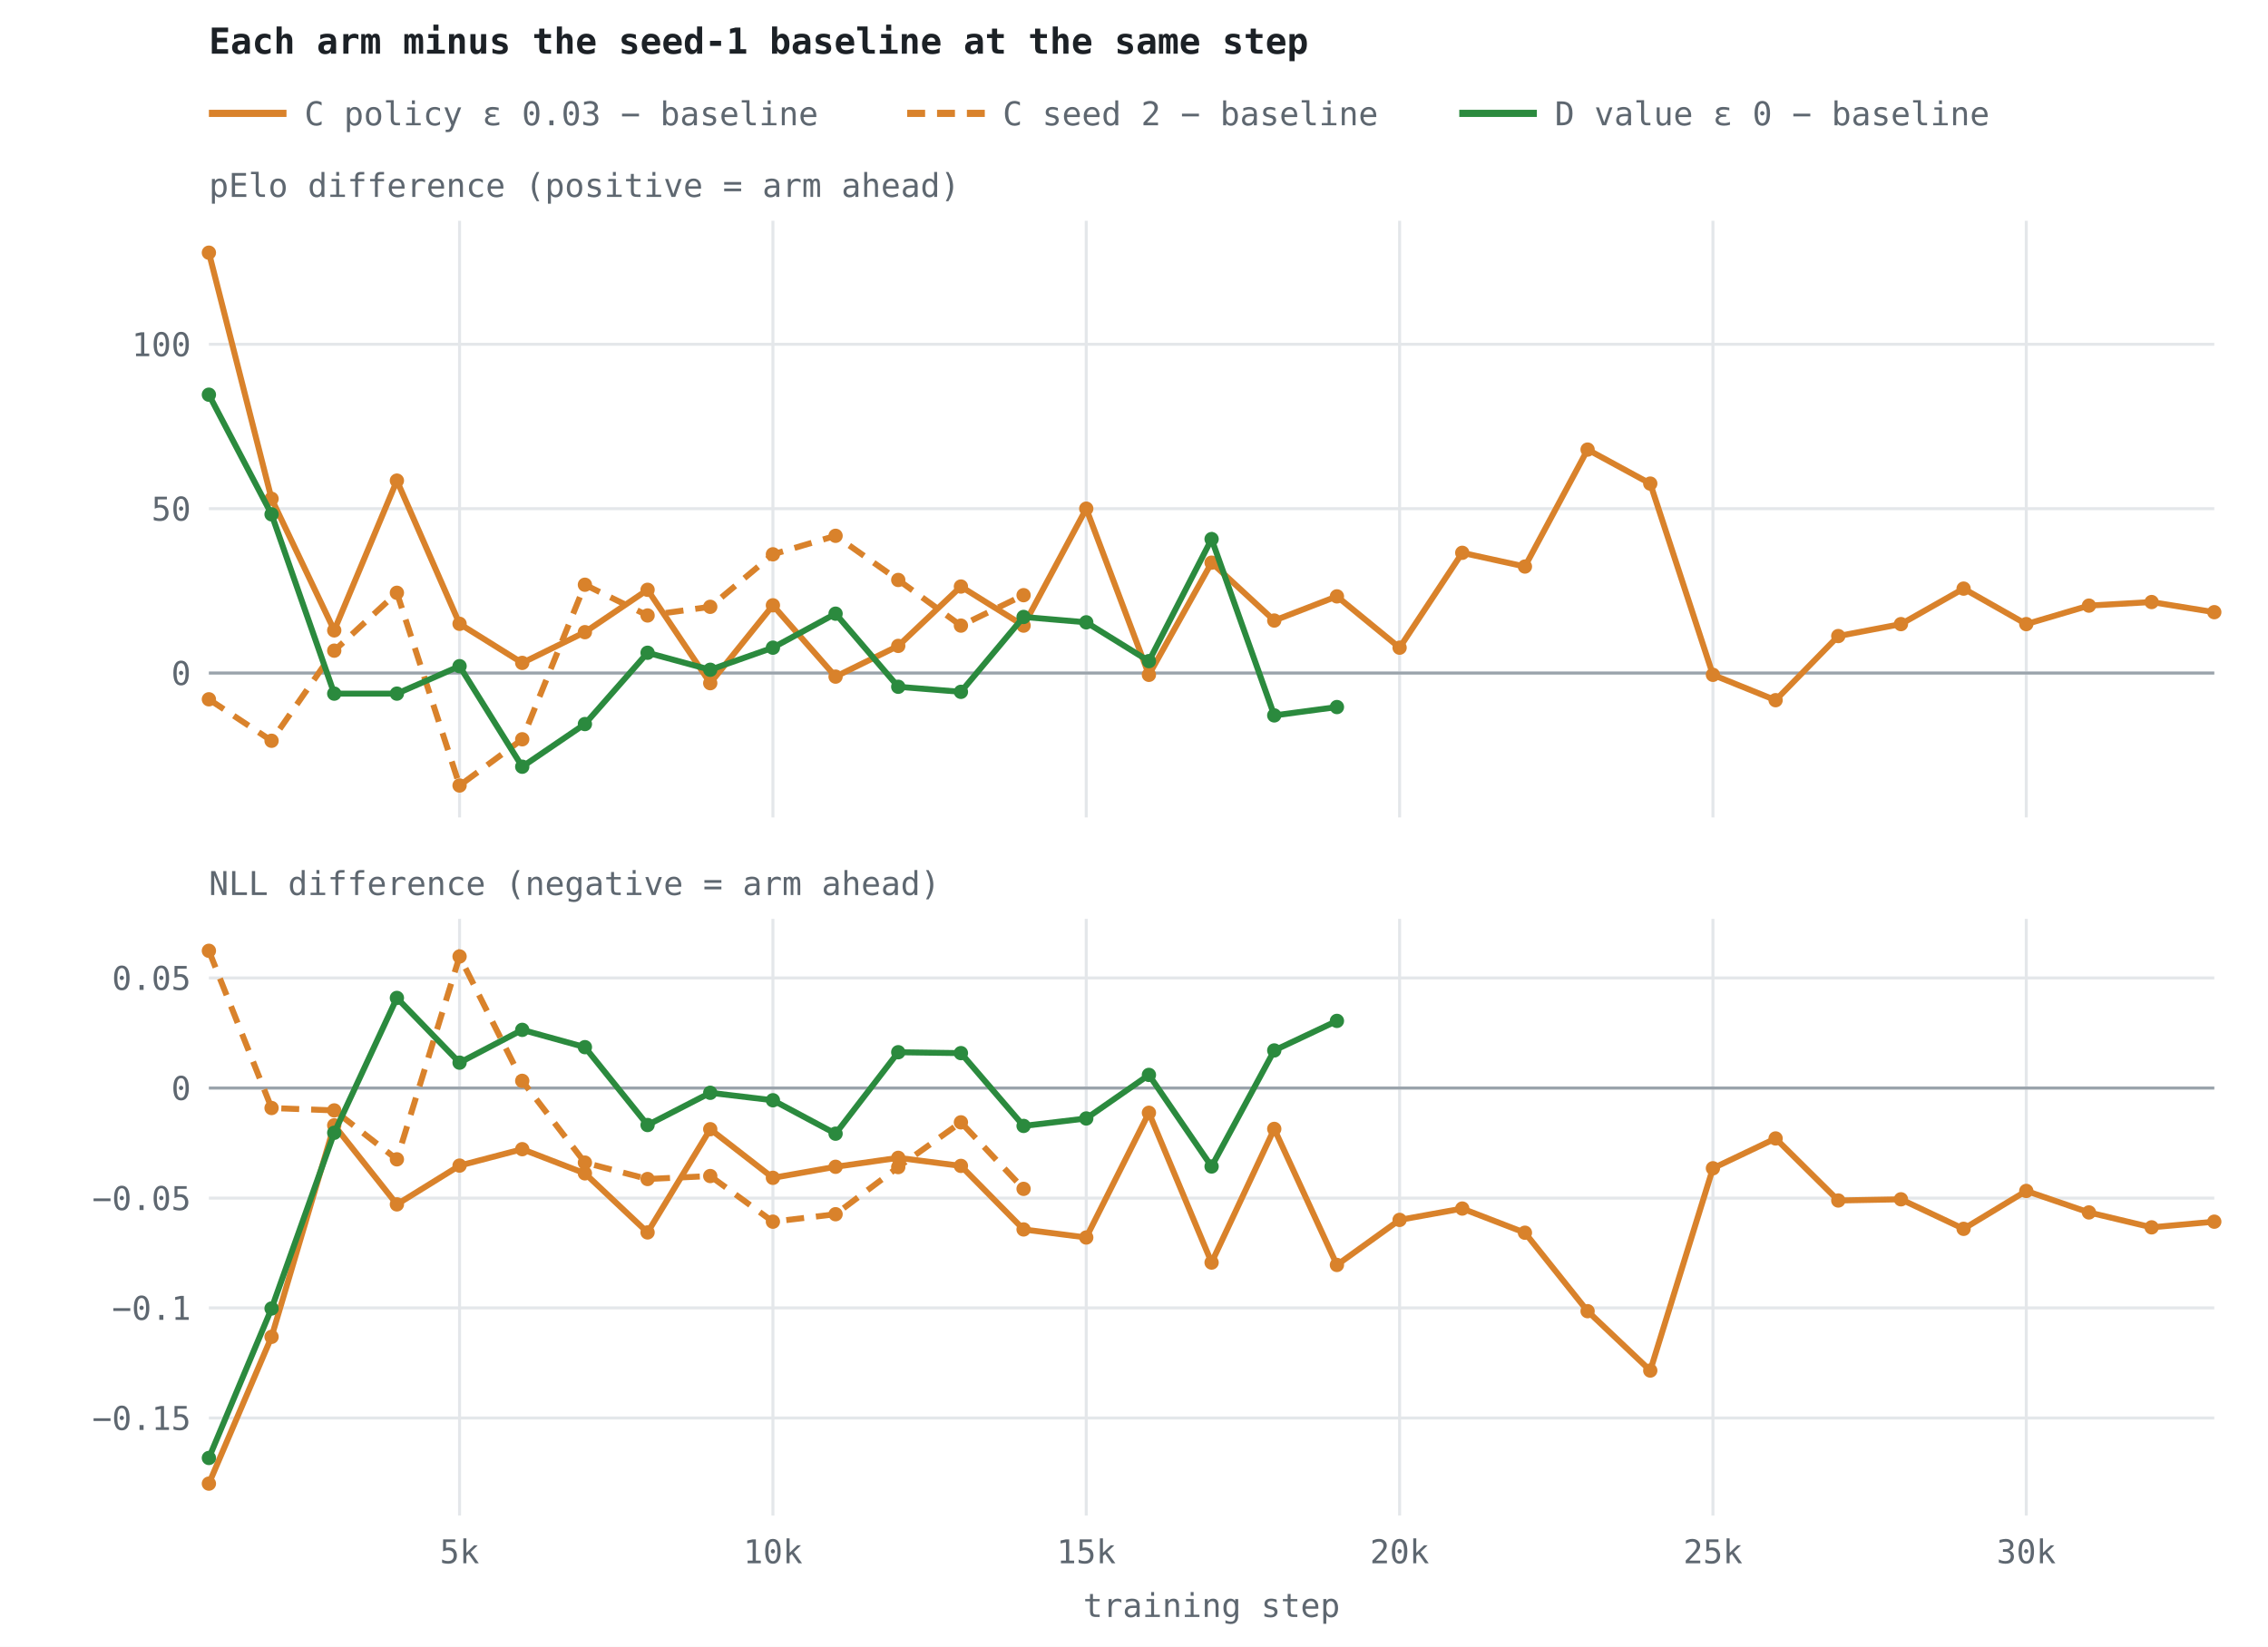
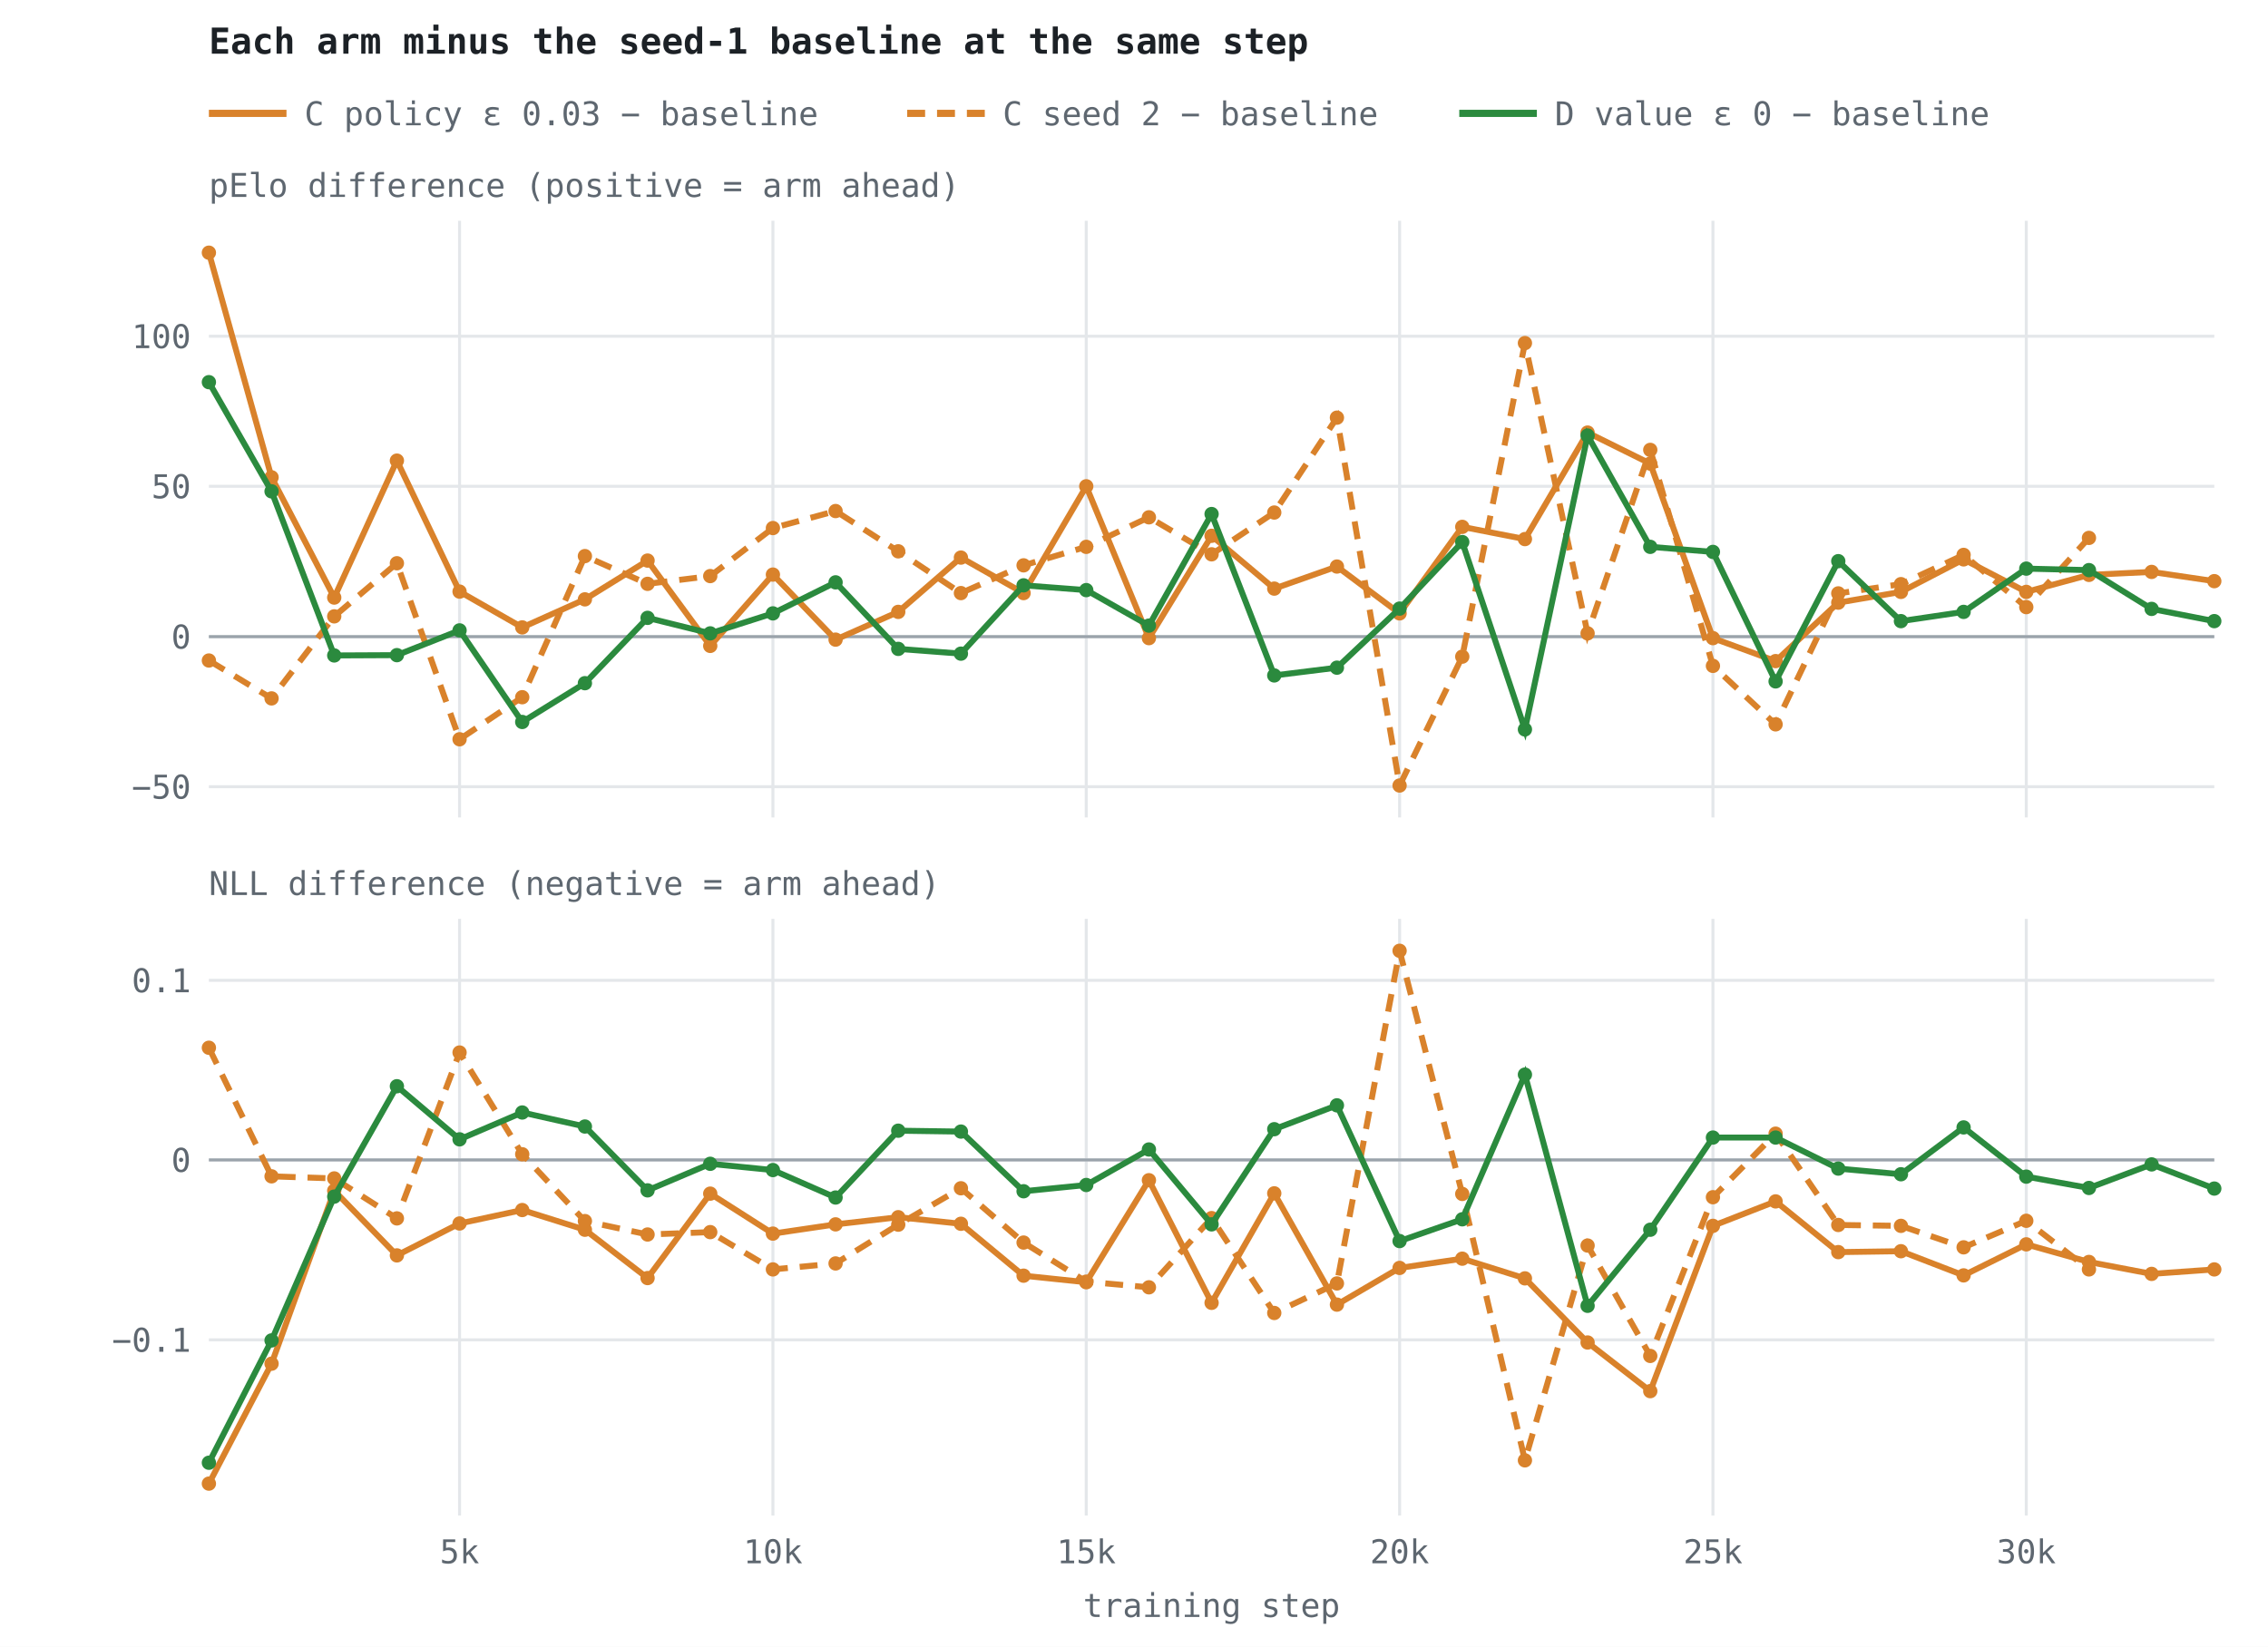
<svg xmlns="http://www.w3.org/2000/svg" viewBox="0 0 760 552" role="img" aria-label="Each arm minus the seed-1 baseline at the same step">
  <style>.bg{fill:#FFFFFF}.t{fill:#5E6770;font:11px ui-monospace,Menlo,monospace}.tt{fill:#1C2126;font:600 12px ui-monospace,Menlo,monospace}.g{stroke:#E4E7EA;stroke-width:1}.z{stroke:#9AA3AB;stroke-width:1}@media (prefers-color-scheme:dark){.bg{fill:#14171A}.t{fill:#9AA3AB}.tt{fill:#E6E9EC}.g{stroke:#262B30}.z{stroke:#5E6770}}</style>
  <rect class="bg" width="760" height="552" />
  <text class="tt" x="70" y="18">Each arm minus the seed-1 baseline at the same step</text>
  <line x1="70" y1="38" x2="96" y2="38" stroke="#D9822B" stroke-width="2.4" />
  <text class="t" x="102" y="42">C policy ε 0.03 − baseline</text>
  <line x1="304" y1="38" x2="330" y2="38" stroke="#D9822B" stroke-width="2.4" stroke-dasharray="6 4" />
  <text class="t" x="336" y="42">C seed 2 − baseline</text>
  <line x1="489" y1="38" x2="515" y2="38" stroke="#2B8A3E" stroke-width="2.4" />
  <text class="t" x="521" y="42">D value ε 0 − baseline</text>
-   <line class="g" x1="70" y1="225.6" x2="742" y2="225.6" />
-   <text class="t" x="64" y="229.6" text-anchor="end">0</text>
-   <line class="g" x1="70" y1="170.5" x2="742" y2="170.5" />
-   <text class="t" x="64" y="174.5" text-anchor="end">50</text>
-   <line class="g" x1="70" y1="115.4" x2="742" y2="115.4" />
-   <text class="t" x="64" y="119.4" text-anchor="end">100</text>
+   <line class="g" x1="70" y1="263.7" x2="742" y2="263.7" />
+   <text class="t" x="64" y="267.7" text-anchor="end">−50</text>
+   <line class="g" x1="70" y1="213.4" x2="742" y2="213.4" />
+   <text class="t" x="64" y="217.4" text-anchor="end">0</text>
+   <line class="g" x1="70" y1="163.0" x2="742" y2="163.0" />
+   <text class="t" x="64" y="167.0" text-anchor="end">50</text>
+   <line class="g" x1="70" y1="112.7" x2="742" y2="112.7" />
+   <text class="t" x="64" y="116.7" text-anchor="end">100</text>
  <line class="g" x1="154.0" y1="74" x2="154.0" y2="274" />
  <line class="g" x1="259.0" y1="74" x2="259.0" y2="274" />
  <line class="g" x1="364.0" y1="74" x2="364.0" y2="274" />
  <line class="g" x1="469.0" y1="74" x2="469.0" y2="274" />
  <line class="g" x1="574.0" y1="74" x2="574.0" y2="274" />
  <line class="g" x1="679.0" y1="74" x2="679.0" y2="274" />
-   <line class="z" x1="70" y1="225.6" x2="742" y2="225.6" />
+   <line class="z" x1="70" y1="213.4" x2="742" y2="213.4" />
  <text class="t" x="70" y="66">pElo difference (positive = arm ahead)</text>
-   <path d="M70.0,84.7 L91.0,167.2 L112.0,211.3 L133.0,161.1 L154.0,209.1 L175.0,222.2 L196.0,211.9 L217.0,197.7 L238.0,229.0 L259.0,202.9 L280.0,226.8 L301.0,216.5 L322.0,196.6 L343.0,209.7 L364.0,170.5 L385.0,226.2 L406.0,188.6 L427.0,208.0 L448.0,199.9 L469.0,217.1 L490.0,185.3 L511.0,189.9 L532.0,150.7 L553.0,162.1 L574.0,226.2 L595.0,234.7 L616.0,213.2 L637.0,209.2 L658.0,197.3 L679.0,209.2 L700.0,203.0 L721.0,201.8 L742.0,205.2" fill="none" stroke="#D9822B" stroke-width="2" />
+   <path d="M70.0,84.7 L91.0,160.0 L112.0,200.3 L133.0,154.4 L154.0,198.3 L175.0,210.3 L196.0,200.9 L217.0,187.9 L238.0,216.5 L259.0,192.6 L280.0,214.4 L301.0,205.1 L322.0,186.9 L343.0,198.8 L364.0,163.0 L385.0,213.9 L406.0,179.6 L427.0,197.3 L448.0,189.9 L469.0,205.6 L490.0,176.6 L511.0,180.7 L532.0,145.0 L553.0,155.4 L574.0,213.9 L595.0,221.6 L616.0,202.0 L637.0,198.4 L658.0,187.5 L679.0,198.4 L700.0,192.7 L721.0,191.7 L742.0,194.8" fill="none" stroke="#D9822B" stroke-width="2" />
  <circle cx="70.0" cy="84.7" r="2.4" fill="#D9822B" />
-   <circle cx="91.0" cy="167.2" r="2.4" fill="#D9822B" />
-   <circle cx="112.0" cy="211.3" r="2.4" fill="#D9822B" />
-   <circle cx="133.0" cy="161.1" r="2.4" fill="#D9822B" />
-   <circle cx="154.0" cy="209.1" r="2.4" fill="#D9822B" />
-   <circle cx="175.0" cy="222.2" r="2.4" fill="#D9822B" />
-   <circle cx="196.0" cy="211.9" r="2.4" fill="#D9822B" />
-   <circle cx="217.0" cy="197.7" r="2.4" fill="#D9822B" />
-   <circle cx="238.0" cy="229.0" r="2.4" fill="#D9822B" />
-   <circle cx="259.0" cy="202.9" r="2.4" fill="#D9822B" />
-   <circle cx="280.0" cy="226.8" r="2.4" fill="#D9822B" />
-   <circle cx="301.0" cy="216.5" r="2.4" fill="#D9822B" />
-   <circle cx="322.0" cy="196.6" r="2.4" fill="#D9822B" />
-   <circle cx="343.0" cy="209.7" r="2.4" fill="#D9822B" />
-   <circle cx="364.0" cy="170.5" r="2.4" fill="#D9822B" />
-   <circle cx="385.0" cy="226.2" r="2.4" fill="#D9822B" />
-   <circle cx="406.0" cy="188.6" r="2.4" fill="#D9822B" />
-   <circle cx="427.0" cy="208.0" r="2.4" fill="#D9822B" />
-   <circle cx="448.0" cy="199.9" r="2.4" fill="#D9822B" />
-   <circle cx="469.0" cy="217.1" r="2.4" fill="#D9822B" />
-   <circle cx="490.0" cy="185.3" r="2.4" fill="#D9822B" />
-   <circle cx="511.0" cy="189.9" r="2.4" fill="#D9822B" />
-   <circle cx="532.0" cy="150.7" r="2.4" fill="#D9822B" />
-   <circle cx="553.0" cy="162.1" r="2.4" fill="#D9822B" />
-   <circle cx="574.0" cy="226.2" r="2.4" fill="#D9822B" />
-   <circle cx="595.0" cy="234.7" r="2.4" fill="#D9822B" />
-   <circle cx="616.0" cy="213.2" r="2.4" fill="#D9822B" />
-   <circle cx="637.0" cy="209.2" r="2.4" fill="#D9822B" />
-   <circle cx="658.0" cy="197.3" r="2.4" fill="#D9822B" />
-   <circle cx="679.0" cy="209.2" r="2.4" fill="#D9822B" />
-   <circle cx="700.0" cy="203.0" r="2.4" fill="#D9822B" />
-   <circle cx="721.0" cy="201.8" r="2.4" fill="#D9822B" />
-   <circle cx="742.0" cy="205.2" r="2.4" fill="#D9822B" />
-   <path d="M70.0,234.4 L91.0,248.3 L112.0,218.1 L133.0,198.7 L154.0,263.3 L175.0,247.8 L196.0,196.0 L217.0,206.3 L238.0,203.4 L259.0,185.8 L280.0,179.6 L301.0,194.4 L322.0,209.7 L343.0,199.5" fill="none" stroke="#D9822B" stroke-width="2" stroke-dasharray="6 4" />
-   <circle cx="70.0" cy="234.4" r="2.4" fill="#D9822B" />
-   <circle cx="91.0" cy="248.3" r="2.4" fill="#D9822B" />
-   <circle cx="112.0" cy="218.1" r="2.4" fill="#D9822B" />
-   <circle cx="133.0" cy="198.7" r="2.4" fill="#D9822B" />
-   <circle cx="154.0" cy="263.3" r="2.4" fill="#D9822B" />
-   <circle cx="175.0" cy="247.8" r="2.4" fill="#D9822B" />
-   <circle cx="196.0" cy="196.0" r="2.4" fill="#D9822B" />
-   <circle cx="217.0" cy="206.3" r="2.4" fill="#D9822B" />
-   <circle cx="238.0" cy="203.4" r="2.4" fill="#D9822B" />
-   <circle cx="259.0" cy="185.8" r="2.4" fill="#D9822B" />
-   <circle cx="280.0" cy="179.6" r="2.4" fill="#D9822B" />
-   <circle cx="301.0" cy="194.4" r="2.4" fill="#D9822B" />
-   <circle cx="322.0" cy="209.7" r="2.4" fill="#D9822B" />
-   <circle cx="343.0" cy="199.5" r="2.4" fill="#D9822B" />
-   <path d="M70.0,132.3 L91.0,172.4 L112.0,232.5 L133.0,232.5 L154.0,223.3 L175.0,257.0 L196.0,242.7 L217.0,218.8 L238.0,224.5 L259.0,217.1 L280.0,205.7 L301.0,230.2 L322.0,231.9 L343.0,206.8 L364.0,208.6 L385.0,221.6 L406.0,180.7 L427.0,239.8 L448.0,237.0" fill="none" stroke="#2B8A3E" stroke-width="2" />
-   <circle cx="70.0" cy="132.3" r="2.4" fill="#2B8A3E" />
-   <circle cx="91.0" cy="172.4" r="2.4" fill="#2B8A3E" />
-   <circle cx="112.0" cy="232.5" r="2.4" fill="#2B8A3E" />
-   <circle cx="133.0" cy="232.5" r="2.4" fill="#2B8A3E" />
-   <circle cx="154.0" cy="223.3" r="2.4" fill="#2B8A3E" />
-   <circle cx="175.0" cy="257.0" r="2.4" fill="#2B8A3E" />
-   <circle cx="196.0" cy="242.7" r="2.4" fill="#2B8A3E" />
-   <circle cx="217.0" cy="218.8" r="2.4" fill="#2B8A3E" />
-   <circle cx="238.0" cy="224.5" r="2.4" fill="#2B8A3E" />
-   <circle cx="259.0" cy="217.1" r="2.4" fill="#2B8A3E" />
-   <circle cx="280.0" cy="205.7" r="2.4" fill="#2B8A3E" />
-   <circle cx="301.0" cy="230.2" r="2.4" fill="#2B8A3E" />
-   <circle cx="322.0" cy="231.9" r="2.4" fill="#2B8A3E" />
-   <circle cx="343.0" cy="206.8" r="2.4" fill="#2B8A3E" />
-   <circle cx="364.0" cy="208.6" r="2.4" fill="#2B8A3E" />
-   <circle cx="385.0" cy="221.6" r="2.4" fill="#2B8A3E" />
-   <circle cx="406.0" cy="180.7" r="2.4" fill="#2B8A3E" />
-   <circle cx="427.0" cy="239.8" r="2.4" fill="#2B8A3E" />
-   <circle cx="448.0" cy="237.0" r="2.4" fill="#2B8A3E" />
-   <line class="g" x1="70" y1="475.3" x2="742" y2="475.3" />
-   <text class="t" x="64" y="479.3" text-anchor="end">−0.15</text>
-   <line class="g" x1="70" y1="438.4" x2="742" y2="438.4" />
-   <text class="t" x="64" y="442.4" text-anchor="end">−0.1</text>
-   <line class="g" x1="70" y1="401.6" x2="742" y2="401.6" />
-   <text class="t" x="64" y="405.6" text-anchor="end">−0.05</text>
-   <line class="g" x1="70" y1="364.7" x2="742" y2="364.7" />
-   <text class="t" x="64" y="368.7" text-anchor="end">0</text>
-   <line class="g" x1="70" y1="327.8" x2="742" y2="327.8" />
-   <text class="t" x="64" y="331.8" text-anchor="end">0.05</text>
+   <circle cx="91.0" cy="160.0" r="2.4" fill="#D9822B" />
+   <circle cx="112.0" cy="200.3" r="2.4" fill="#D9822B" />
+   <circle cx="133.0" cy="154.4" r="2.4" fill="#D9822B" />
+   <circle cx="154.0" cy="198.3" r="2.4" fill="#D9822B" />
+   <circle cx="175.0" cy="210.3" r="2.4" fill="#D9822B" />
+   <circle cx="196.0" cy="200.9" r="2.4" fill="#D9822B" />
+   <circle cx="217.0" cy="187.9" r="2.4" fill="#D9822B" />
+   <circle cx="238.0" cy="216.5" r="2.4" fill="#D9822B" />
+   <circle cx="259.0" cy="192.6" r="2.4" fill="#D9822B" />
+   <circle cx="280.0" cy="214.4" r="2.4" fill="#D9822B" />
+   <circle cx="301.0" cy="205.1" r="2.4" fill="#D9822B" />
+   <circle cx="322.0" cy="186.9" r="2.4" fill="#D9822B" />
+   <circle cx="343.0" cy="198.8" r="2.4" fill="#D9822B" />
+   <circle cx="364.0" cy="163.0" r="2.4" fill="#D9822B" />
+   <circle cx="385.0" cy="213.9" r="2.4" fill="#D9822B" />
+   <circle cx="406.0" cy="179.6" r="2.4" fill="#D9822B" />
+   <circle cx="427.0" cy="197.3" r="2.4" fill="#D9822B" />
+   <circle cx="448.0" cy="189.9" r="2.4" fill="#D9822B" />
+   <circle cx="469.0" cy="205.6" r="2.4" fill="#D9822B" />
+   <circle cx="490.0" cy="176.6" r="2.4" fill="#D9822B" />
+   <circle cx="511.0" cy="180.7" r="2.4" fill="#D9822B" />
+   <circle cx="532.0" cy="145.0" r="2.4" fill="#D9822B" />
+   <circle cx="553.0" cy="155.4" r="2.4" fill="#D9822B" />
+   <circle cx="574.0" cy="213.9" r="2.4" fill="#D9822B" />
+   <circle cx="595.0" cy="221.6" r="2.4" fill="#D9822B" />
+   <circle cx="616.0" cy="202.0" r="2.4" fill="#D9822B" />
+   <circle cx="637.0" cy="198.4" r="2.4" fill="#D9822B" />
+   <circle cx="658.0" cy="187.5" r="2.4" fill="#D9822B" />
+   <circle cx="679.0" cy="198.4" r="2.4" fill="#D9822B" />
+   <circle cx="700.0" cy="192.7" r="2.4" fill="#D9822B" />
+   <circle cx="721.0" cy="191.7" r="2.4" fill="#D9822B" />
+   <circle cx="742.0" cy="194.8" r="2.4" fill="#D9822B" />
+   <path d="M70.0,221.4 L91.0,234.1 L112.0,206.6 L133.0,188.8 L154.0,247.8 L175.0,233.7 L196.0,186.4 L217.0,195.7 L238.0,193.1 L259.0,177.0 L280.0,171.3 L301.0,184.8 L322.0,198.8 L343.0,189.5 L364.0,183.3 L385.0,173.4 L406.0,185.8 L427.0,171.8 L448.0,140.0 L469.0,263.3 L490.0,220.1 L511.0,115.0 L532.0,212.3 L553.0,150.8 L574.0,223.2 L595.0,242.8 L616.0,198.9 L637.0,195.8 L658.0,186.0 L679.0,203.5 L700.0,180.3" fill="none" stroke="#D9822B" stroke-width="2" stroke-dasharray="6 4" />
+   <circle cx="70.0" cy="221.4" r="2.4" fill="#D9822B" />
+   <circle cx="91.0" cy="234.1" r="2.4" fill="#D9822B" />
+   <circle cx="112.0" cy="206.6" r="2.4" fill="#D9822B" />
+   <circle cx="133.0" cy="188.8" r="2.4" fill="#D9822B" />
+   <circle cx="154.0" cy="247.8" r="2.4" fill="#D9822B" />
+   <circle cx="175.0" cy="233.7" r="2.4" fill="#D9822B" />
+   <circle cx="196.0" cy="186.4" r="2.4" fill="#D9822B" />
+   <circle cx="217.0" cy="195.7" r="2.4" fill="#D9822B" />
+   <circle cx="238.0" cy="193.1" r="2.4" fill="#D9822B" />
+   <circle cx="259.0" cy="177.0" r="2.4" fill="#D9822B" />
+   <circle cx="280.0" cy="171.3" r="2.4" fill="#D9822B" />
+   <circle cx="301.0" cy="184.8" r="2.4" fill="#D9822B" />
+   <circle cx="322.0" cy="198.8" r="2.4" fill="#D9822B" />
+   <circle cx="343.0" cy="189.5" r="2.4" fill="#D9822B" />
+   <circle cx="364.0" cy="183.3" r="2.4" fill="#D9822B" />
+   <circle cx="385.0" cy="173.4" r="2.4" fill="#D9822B" />
+   <circle cx="406.0" cy="185.8" r="2.4" fill="#D9822B" />
+   <circle cx="427.0" cy="171.8" r="2.4" fill="#D9822B" />
+   <circle cx="448.0" cy="140.0" r="2.4" fill="#D9822B" />
+   <circle cx="469.0" cy="263.3" r="2.4" fill="#D9822B" />
+   <circle cx="490.0" cy="220.1" r="2.4" fill="#D9822B" />
+   <circle cx="511.0" cy="115.0" r="2.4" fill="#D9822B" />
+   <circle cx="532.0" cy="212.3" r="2.4" fill="#D9822B" />
+   <circle cx="553.0" cy="150.8" r="2.4" fill="#D9822B" />
+   <circle cx="574.0" cy="223.2" r="2.4" fill="#D9822B" />
+   <circle cx="595.0" cy="242.8" r="2.4" fill="#D9822B" />
+   <circle cx="616.0" cy="198.9" r="2.4" fill="#D9822B" />
+   <circle cx="637.0" cy="195.8" r="2.4" fill="#D9822B" />
+   <circle cx="658.0" cy="186.0" r="2.4" fill="#D9822B" />
+   <circle cx="679.0" cy="203.5" r="2.4" fill="#D9822B" />
+   <circle cx="700.0" cy="180.3" r="2.4" fill="#D9822B" />
+   <path d="M70.0,128.1 L91.0,164.7 L112.0,219.7 L133.0,219.6 L154.0,211.3 L175.0,242.0 L196.0,229.0 L217.0,207.1 L238.0,212.3 L259.0,205.6 L280.0,195.2 L301.0,217.5 L322.0,219.1 L343.0,196.2 L364.0,197.8 L385.0,209.7 L406.0,172.3 L427.0,226.4 L448.0,223.8 L469.0,204.0 L490.0,181.7 L511.0,244.5 L532.0,146.0 L553.0,183.3 L574.0,185.0 L595.0,228.4 L616.0,188.1 L637.0,208.2 L658.0,205.1 L679.0,190.6 L700.0,191.1 L721.0,204.1 L742.0,208.2" fill="none" stroke="#2B8A3E" stroke-width="2" />
+   <circle cx="70.0" cy="128.1" r="2.4" fill="#2B8A3E" />
+   <circle cx="91.0" cy="164.7" r="2.4" fill="#2B8A3E" />
+   <circle cx="112.0" cy="219.7" r="2.4" fill="#2B8A3E" />
+   <circle cx="133.0" cy="219.6" r="2.4" fill="#2B8A3E" />
+   <circle cx="154.0" cy="211.3" r="2.4" fill="#2B8A3E" />
+   <circle cx="175.0" cy="242.0" r="2.4" fill="#2B8A3E" />
+   <circle cx="196.0" cy="229.0" r="2.4" fill="#2B8A3E" />
+   <circle cx="217.0" cy="207.1" r="2.4" fill="#2B8A3E" />
+   <circle cx="238.0" cy="212.3" r="2.4" fill="#2B8A3E" />
+   <circle cx="259.0" cy="205.6" r="2.4" fill="#2B8A3E" />
+   <circle cx="280.0" cy="195.2" r="2.4" fill="#2B8A3E" />
+   <circle cx="301.0" cy="217.5" r="2.4" fill="#2B8A3E" />
+   <circle cx="322.0" cy="219.1" r="2.4" fill="#2B8A3E" />
+   <circle cx="343.0" cy="196.2" r="2.4" fill="#2B8A3E" />
+   <circle cx="364.0" cy="197.8" r="2.4" fill="#2B8A3E" />
+   <circle cx="385.0" cy="209.7" r="2.4" fill="#2B8A3E" />
+   <circle cx="406.0" cy="172.3" r="2.4" fill="#2B8A3E" />
+   <circle cx="427.0" cy="226.4" r="2.4" fill="#2B8A3E" />
+   <circle cx="448.0" cy="223.8" r="2.4" fill="#2B8A3E" />
+   <circle cx="469.0" cy="204.0" r="2.4" fill="#2B8A3E" />
+   <circle cx="490.0" cy="181.7" r="2.4" fill="#2B8A3E" />
+   <circle cx="511.0" cy="244.5" r="2.4" fill="#2B8A3E" />
+   <circle cx="532.0" cy="146.0" r="2.4" fill="#2B8A3E" />
+   <circle cx="553.0" cy="183.3" r="2.4" fill="#2B8A3E" />
+   <circle cx="574.0" cy="185.0" r="2.4" fill="#2B8A3E" />
+   <circle cx="595.0" cy="228.4" r="2.4" fill="#2B8A3E" />
+   <circle cx="616.0" cy="188.1" r="2.4" fill="#2B8A3E" />
+   <circle cx="637.0" cy="208.2" r="2.4" fill="#2B8A3E" />
+   <circle cx="658.0" cy="205.1" r="2.4" fill="#2B8A3E" />
+   <circle cx="679.0" cy="190.6" r="2.4" fill="#2B8A3E" />
+   <circle cx="700.0" cy="191.1" r="2.4" fill="#2B8A3E" />
+   <circle cx="721.0" cy="204.1" r="2.4" fill="#2B8A3E" />
+   <circle cx="742.0" cy="208.2" r="2.4" fill="#2B8A3E" />
+   <line class="g" x1="70" y1="449.1" x2="742" y2="449.1" />
+   <text class="t" x="64" y="453.1" text-anchor="end">−0.1</text>
+   <line class="g" x1="70" y1="388.8" x2="742" y2="388.8" />
+   <text class="t" x="64" y="392.8" text-anchor="end">0</text>
+   <line class="g" x1="70" y1="328.6" x2="742" y2="328.6" />
+   <text class="t" x="64" y="332.6" text-anchor="end">0.1</text>
  <line class="g" x1="154.0" y1="308" x2="154.0" y2="508" />
  <line class="g" x1="259.0" y1="308" x2="259.0" y2="508" />
  <line class="g" x1="364.0" y1="308" x2="364.0" y2="508" />
  <line class="g" x1="469.0" y1="308" x2="469.0" y2="508" />
  <line class="g" x1="574.0" y1="308" x2="574.0" y2="508" />
  <line class="g" x1="679.0" y1="308" x2="679.0" y2="508" />
-   <line class="z" x1="70" y1="364.7" x2="742" y2="364.7" />
+   <line class="z" x1="70" y1="388.8" x2="742" y2="388.8" />
  <text class="t" x="70" y="300">NLL difference (negative = arm ahead)</text>
-   <path d="M70.0,497.3 L91.0,448.1 L112.0,377.2 L133.0,403.7 L154.0,390.7 L175.0,385.2 L196.0,393.3 L217.0,413.1 L238.0,378.5 L259.0,394.8 L280.0,391.1 L301.0,388.1 L322.0,390.8 L343.0,412.1 L364.0,414.8 L385.0,373.0 L406.0,423.2 L427.0,378.4 L448.0,424.0 L469.0,408.9 L490.0,405.1 L511.0,413.2 L532.0,439.5 L553.0,459.4 L574.0,391.6 L595.0,381.6 L616.0,402.4 L637.0,402.0 L658.0,411.9 L679.0,399.2 L700.0,406.4 L721.0,411.4 L742.0,409.5" fill="none" stroke="#D9822B" stroke-width="2" />
+   <path d="M70.0,497.3 L91.0,457.1 L112.0,399.1 L133.0,420.8 L154.0,410.1 L175.0,405.6 L196.0,412.2 L217.0,428.4 L238.0,400.1 L259.0,413.5 L280.0,410.4 L301.0,408.0 L322.0,410.2 L343.0,427.6 L364.0,429.8 L385.0,395.6 L406.0,436.7 L427.0,400.0 L448.0,437.3 L469.0,425.0 L490.0,421.9 L511.0,428.5 L532.0,450.0 L553.0,466.3 L574.0,410.9 L595.0,402.7 L616.0,419.7 L637.0,419.4 L658.0,427.5 L679.0,417.1 L700.0,423.0 L721.0,427.0 L742.0,425.5" fill="none" stroke="#D9822B" stroke-width="2" />
  <circle cx="70.0" cy="497.3" r="2.4" fill="#D9822B" />
-   <circle cx="91.0" cy="448.1" r="2.4" fill="#D9822B" />
-   <circle cx="112.0" cy="377.2" r="2.4" fill="#D9822B" />
-   <circle cx="133.0" cy="403.7" r="2.4" fill="#D9822B" />
-   <circle cx="154.0" cy="390.7" r="2.4" fill="#D9822B" />
-   <circle cx="175.0" cy="385.2" r="2.4" fill="#D9822B" />
-   <circle cx="196.0" cy="393.3" r="2.4" fill="#D9822B" />
-   <circle cx="217.0" cy="413.1" r="2.4" fill="#D9822B" />
-   <circle cx="238.0" cy="378.5" r="2.4" fill="#D9822B" />
-   <circle cx="259.0" cy="394.8" r="2.4" fill="#D9822B" />
-   <circle cx="280.0" cy="391.1" r="2.4" fill="#D9822B" />
-   <circle cx="301.0" cy="388.1" r="2.4" fill="#D9822B" />
-   <circle cx="322.0" cy="390.8" r="2.4" fill="#D9822B" />
-   <circle cx="343.0" cy="412.1" r="2.4" fill="#D9822B" />
-   <circle cx="364.0" cy="414.8" r="2.4" fill="#D9822B" />
-   <circle cx="385.0" cy="373.0" r="2.4" fill="#D9822B" />
-   <circle cx="406.0" cy="423.2" r="2.4" fill="#D9822B" />
-   <circle cx="427.0" cy="378.4" r="2.4" fill="#D9822B" />
-   <circle cx="448.0" cy="424.0" r="2.4" fill="#D9822B" />
-   <circle cx="469.0" cy="408.9" r="2.4" fill="#D9822B" />
-   <circle cx="490.0" cy="405.1" r="2.4" fill="#D9822B" />
-   <circle cx="511.0" cy="413.2" r="2.4" fill="#D9822B" />
-   <circle cx="532.0" cy="439.5" r="2.4" fill="#D9822B" />
-   <circle cx="553.0" cy="459.4" r="2.4" fill="#D9822B" />
-   <circle cx="574.0" cy="391.6" r="2.4" fill="#D9822B" />
-   <circle cx="595.0" cy="381.6" r="2.4" fill="#D9822B" />
-   <circle cx="616.0" cy="402.4" r="2.4" fill="#D9822B" />
-   <circle cx="637.0" cy="402.0" r="2.4" fill="#D9822B" />
-   <circle cx="658.0" cy="411.9" r="2.4" fill="#D9822B" />
-   <circle cx="679.0" cy="399.2" r="2.4" fill="#D9822B" />
-   <circle cx="700.0" cy="406.4" r="2.4" fill="#D9822B" />
-   <circle cx="721.0" cy="411.4" r="2.4" fill="#D9822B" />
-   <circle cx="742.0" cy="409.5" r="2.4" fill="#D9822B" />
-   <path d="M70.0,318.7 L91.0,371.4 L112.0,372.2 L133.0,388.6 L154.0,320.6 L175.0,362.3 L196.0,389.7 L217.0,395.2 L238.0,394.2 L259.0,409.5 L280.0,407.0 L301.0,391.2 L322.0,376.2 L343.0,398.5" fill="none" stroke="#D9822B" stroke-width="2" stroke-dasharray="6 4" />
-   <circle cx="70.0" cy="318.7" r="2.4" fill="#D9822B" />
-   <circle cx="91.0" cy="371.4" r="2.4" fill="#D9822B" />
-   <circle cx="112.0" cy="372.2" r="2.4" fill="#D9822B" />
-   <circle cx="133.0" cy="388.6" r="2.4" fill="#D9822B" />
-   <circle cx="154.0" cy="320.6" r="2.4" fill="#D9822B" />
-   <circle cx="175.0" cy="362.3" r="2.4" fill="#D9822B" />
-   <circle cx="196.0" cy="389.7" r="2.4" fill="#D9822B" />
-   <circle cx="217.0" cy="395.2" r="2.4" fill="#D9822B" />
-   <circle cx="238.0" cy="394.2" r="2.4" fill="#D9822B" />
-   <circle cx="259.0" cy="409.5" r="2.4" fill="#D9822B" />
-   <circle cx="280.0" cy="407.0" r="2.4" fill="#D9822B" />
-   <circle cx="301.0" cy="391.2" r="2.4" fill="#D9822B" />
-   <circle cx="322.0" cy="376.2" r="2.4" fill="#D9822B" />
-   <circle cx="343.0" cy="398.5" r="2.4" fill="#D9822B" />
-   <path d="M70.0,488.7 L91.0,438.6 L112.0,379.7 L133.0,334.5 L154.0,356.2 L175.0,345.2 L196.0,351.0 L217.0,377.1 L238.0,366.3 L259.0,368.8 L280.0,380.0 L301.0,352.7 L322.0,353.0 L343.0,377.4 L364.0,374.9 L385.0,360.3 L406.0,391.0 L427.0,352.1 L448.0,342.2" fill="none" stroke="#2B8A3E" stroke-width="2" />
-   <circle cx="70.0" cy="488.7" r="2.4" fill="#2B8A3E" />
-   <circle cx="91.0" cy="438.6" r="2.4" fill="#2B8A3E" />
-   <circle cx="112.0" cy="379.7" r="2.4" fill="#2B8A3E" />
-   <circle cx="133.0" cy="334.5" r="2.4" fill="#2B8A3E" />
-   <circle cx="154.0" cy="356.2" r="2.4" fill="#2B8A3E" />
-   <circle cx="175.0" cy="345.2" r="2.4" fill="#2B8A3E" />
-   <circle cx="196.0" cy="351.0" r="2.4" fill="#2B8A3E" />
-   <circle cx="217.0" cy="377.1" r="2.4" fill="#2B8A3E" />
-   <circle cx="238.0" cy="366.3" r="2.4" fill="#2B8A3E" />
-   <circle cx="259.0" cy="368.8" r="2.4" fill="#2B8A3E" />
-   <circle cx="280.0" cy="380.0" r="2.4" fill="#2B8A3E" />
-   <circle cx="301.0" cy="352.7" r="2.4" fill="#2B8A3E" />
-   <circle cx="322.0" cy="353.0" r="2.4" fill="#2B8A3E" />
-   <circle cx="343.0" cy="377.4" r="2.4" fill="#2B8A3E" />
-   <circle cx="364.0" cy="374.9" r="2.4" fill="#2B8A3E" />
-   <circle cx="385.0" cy="360.3" r="2.4" fill="#2B8A3E" />
-   <circle cx="406.0" cy="391.0" r="2.4" fill="#2B8A3E" />
-   <circle cx="427.0" cy="352.1" r="2.4" fill="#2B8A3E" />
-   <circle cx="448.0" cy="342.2" r="2.4" fill="#2B8A3E" />
+   <circle cx="91.0" cy="457.1" r="2.4" fill="#D9822B" />
+   <circle cx="112.0" cy="399.1" r="2.4" fill="#D9822B" />
+   <circle cx="133.0" cy="420.8" r="2.4" fill="#D9822B" />
+   <circle cx="154.0" cy="410.1" r="2.4" fill="#D9822B" />
+   <circle cx="175.0" cy="405.6" r="2.4" fill="#D9822B" />
+   <circle cx="196.0" cy="412.2" r="2.4" fill="#D9822B" />
+   <circle cx="217.0" cy="428.4" r="2.4" fill="#D9822B" />
+   <circle cx="238.0" cy="400.1" r="2.4" fill="#D9822B" />
+   <circle cx="259.0" cy="413.5" r="2.4" fill="#D9822B" />
+   <circle cx="280.0" cy="410.4" r="2.4" fill="#D9822B" />
+   <circle cx="301.0" cy="408.0" r="2.4" fill="#D9822B" />
+   <circle cx="322.0" cy="410.2" r="2.4" fill="#D9822B" />
+   <circle cx="343.0" cy="427.6" r="2.4" fill="#D9822B" />
+   <circle cx="364.0" cy="429.8" r="2.4" fill="#D9822B" />
+   <circle cx="385.0" cy="395.6" r="2.4" fill="#D9822B" />
+   <circle cx="406.0" cy="436.7" r="2.4" fill="#D9822B" />
+   <circle cx="427.0" cy="400.0" r="2.4" fill="#D9822B" />
+   <circle cx="448.0" cy="437.3" r="2.4" fill="#D9822B" />
+   <circle cx="469.0" cy="425.0" r="2.4" fill="#D9822B" />
+   <circle cx="490.0" cy="421.9" r="2.4" fill="#D9822B" />
+   <circle cx="511.0" cy="428.5" r="2.4" fill="#D9822B" />
+   <circle cx="532.0" cy="450.0" r="2.4" fill="#D9822B" />
+   <circle cx="553.0" cy="466.3" r="2.4" fill="#D9822B" />
+   <circle cx="574.0" cy="410.9" r="2.4" fill="#D9822B" />
+   <circle cx="595.0" cy="402.7" r="2.4" fill="#D9822B" />
+   <circle cx="616.0" cy="419.7" r="2.4" fill="#D9822B" />
+   <circle cx="637.0" cy="419.4" r="2.4" fill="#D9822B" />
+   <circle cx="658.0" cy="427.5" r="2.4" fill="#D9822B" />
+   <circle cx="679.0" cy="417.1" r="2.4" fill="#D9822B" />
+   <circle cx="700.0" cy="423.0" r="2.4" fill="#D9822B" />
+   <circle cx="721.0" cy="427.0" r="2.4" fill="#D9822B" />
+   <circle cx="742.0" cy="425.5" r="2.4" fill="#D9822B" />
+   <path d="M70.0,351.2 L91.0,394.3 L112.0,395.0 L133.0,408.4 L154.0,352.8 L175.0,386.9 L196.0,409.3 L217.0,413.8 L238.0,413.0 L259.0,425.5 L280.0,423.5 L301.0,410.5 L322.0,398.3 L343.0,416.5 L364.0,429.6 L385.0,431.5 L406.0,408.3 L427.0,440.1 L448.0,430.2 L469.0,318.7 L490.0,400.2 L511.0,489.5 L532.0,417.5 L553.0,454.5 L574.0,401.3 L595.0,380.0 L616.0,410.6 L637.0,410.9 L658.0,418.1 L679.0,409.2 L700.0,425.5" fill="none" stroke="#D9822B" stroke-width="2" stroke-dasharray="6 4" />
+   <circle cx="70.0" cy="351.2" r="2.4" fill="#D9822B" />
+   <circle cx="91.0" cy="394.3" r="2.4" fill="#D9822B" />
+   <circle cx="112.0" cy="395.0" r="2.4" fill="#D9822B" />
+   <circle cx="133.0" cy="408.4" r="2.4" fill="#D9822B" />
+   <circle cx="154.0" cy="352.8" r="2.4" fill="#D9822B" />
+   <circle cx="175.0" cy="386.9" r="2.4" fill="#D9822B" />
+   <circle cx="196.0" cy="409.3" r="2.4" fill="#D9822B" />
+   <circle cx="217.0" cy="413.8" r="2.4" fill="#D9822B" />
+   <circle cx="238.0" cy="413.0" r="2.4" fill="#D9822B" />
+   <circle cx="259.0" cy="425.5" r="2.4" fill="#D9822B" />
+   <circle cx="280.0" cy="423.5" r="2.4" fill="#D9822B" />
+   <circle cx="301.0" cy="410.5" r="2.4" fill="#D9822B" />
+   <circle cx="322.0" cy="398.3" r="2.4" fill="#D9822B" />
+   <circle cx="343.0" cy="416.5" r="2.4" fill="#D9822B" />
+   <circle cx="364.0" cy="429.6" r="2.4" fill="#D9822B" />
+   <circle cx="385.0" cy="431.5" r="2.4" fill="#D9822B" />
+   <circle cx="406.0" cy="408.3" r="2.4" fill="#D9822B" />
+   <circle cx="427.0" cy="440.1" r="2.4" fill="#D9822B" />
+   <circle cx="448.0" cy="430.2" r="2.4" fill="#D9822B" />
+   <circle cx="469.0" cy="318.7" r="2.4" fill="#D9822B" />
+   <circle cx="490.0" cy="400.2" r="2.4" fill="#D9822B" />
+   <circle cx="511.0" cy="489.5" r="2.4" fill="#D9822B" />
+   <circle cx="532.0" cy="417.5" r="2.4" fill="#D9822B" />
+   <circle cx="553.0" cy="454.5" r="2.4" fill="#D9822B" />
+   <circle cx="574.0" cy="401.3" r="2.4" fill="#D9822B" />
+   <circle cx="595.0" cy="380.0" r="2.4" fill="#D9822B" />
+   <circle cx="616.0" cy="410.6" r="2.4" fill="#D9822B" />
+   <circle cx="637.0" cy="410.9" r="2.4" fill="#D9822B" />
+   <circle cx="658.0" cy="418.1" r="2.4" fill="#D9822B" />
+   <circle cx="679.0" cy="409.2" r="2.4" fill="#D9822B" />
+   <circle cx="700.0" cy="425.5" r="2.4" fill="#D9822B" />
+   <path d="M70.0,490.3 L91.0,449.3 L112.0,401.1 L133.0,364.1 L154.0,381.9 L175.0,372.9 L196.0,377.6 L217.0,399.0 L238.0,390.1 L259.0,392.2 L280.0,401.4 L301.0,379.0 L322.0,379.3 L343.0,399.3 L364.0,397.2 L385.0,385.3 L406.0,410.4 L427.0,378.5 L448.0,370.5 L469.0,416.0 L490.0,408.7 L511.0,360.2 L532.0,437.7 L553.0,412.2 L574.0,381.3 L595.0,381.3 L616.0,391.7 L637.0,393.6 L658.0,377.9 L679.0,394.4 L700.0,398.2 L721.0,390.3 L742.0,398.4" fill="none" stroke="#2B8A3E" stroke-width="2" />
+   <circle cx="70.0" cy="490.3" r="2.4" fill="#2B8A3E" />
+   <circle cx="91.0" cy="449.3" r="2.4" fill="#2B8A3E" />
+   <circle cx="112.0" cy="401.1" r="2.4" fill="#2B8A3E" />
+   <circle cx="133.0" cy="364.1" r="2.4" fill="#2B8A3E" />
+   <circle cx="154.0" cy="381.9" r="2.4" fill="#2B8A3E" />
+   <circle cx="175.0" cy="372.9" r="2.4" fill="#2B8A3E" />
+   <circle cx="196.0" cy="377.6" r="2.4" fill="#2B8A3E" />
+   <circle cx="217.0" cy="399.0" r="2.4" fill="#2B8A3E" />
+   <circle cx="238.0" cy="390.1" r="2.4" fill="#2B8A3E" />
+   <circle cx="259.0" cy="392.2" r="2.4" fill="#2B8A3E" />
+   <circle cx="280.0" cy="401.4" r="2.4" fill="#2B8A3E" />
+   <circle cx="301.0" cy="379.0" r="2.4" fill="#2B8A3E" />
+   <circle cx="322.0" cy="379.3" r="2.4" fill="#2B8A3E" />
+   <circle cx="343.0" cy="399.3" r="2.4" fill="#2B8A3E" />
+   <circle cx="364.0" cy="397.2" r="2.4" fill="#2B8A3E" />
+   <circle cx="385.0" cy="385.3" r="2.4" fill="#2B8A3E" />
+   <circle cx="406.0" cy="410.4" r="2.4" fill="#2B8A3E" />
+   <circle cx="427.0" cy="378.5" r="2.4" fill="#2B8A3E" />
+   <circle cx="448.0" cy="370.5" r="2.4" fill="#2B8A3E" />
+   <circle cx="469.0" cy="416.0" r="2.4" fill="#2B8A3E" />
+   <circle cx="490.0" cy="408.7" r="2.4" fill="#2B8A3E" />
+   <circle cx="511.0" cy="360.2" r="2.4" fill="#2B8A3E" />
+   <circle cx="532.0" cy="437.7" r="2.4" fill="#2B8A3E" />
+   <circle cx="553.0" cy="412.2" r="2.4" fill="#2B8A3E" />
+   <circle cx="574.0" cy="381.3" r="2.4" fill="#2B8A3E" />
+   <circle cx="595.0" cy="381.3" r="2.4" fill="#2B8A3E" />
+   <circle cx="616.0" cy="391.7" r="2.4" fill="#2B8A3E" />
+   <circle cx="637.0" cy="393.6" r="2.4" fill="#2B8A3E" />
+   <circle cx="658.0" cy="377.9" r="2.4" fill="#2B8A3E" />
+   <circle cx="679.0" cy="394.4" r="2.4" fill="#2B8A3E" />
+   <circle cx="700.0" cy="398.2" r="2.4" fill="#2B8A3E" />
+   <circle cx="721.0" cy="390.3" r="2.4" fill="#2B8A3E" />
+   <circle cx="742.0" cy="398.4" r="2.4" fill="#2B8A3E" />
  <text class="t" x="154.0" y="524" text-anchor="middle">5k</text>
  <text class="t" x="259.0" y="524" text-anchor="middle">10k</text>
  <text class="t" x="364.0" y="524" text-anchor="middle">15k</text>
  <text class="t" x="469.0" y="524" text-anchor="middle">20k</text>
  <text class="t" x="574.0" y="524" text-anchor="middle">25k</text>
  <text class="t" x="679.0" y="524" text-anchor="middle">30k</text>
  <text class="t" x="406.0" y="542" text-anchor="middle">training step</text>
</svg>
